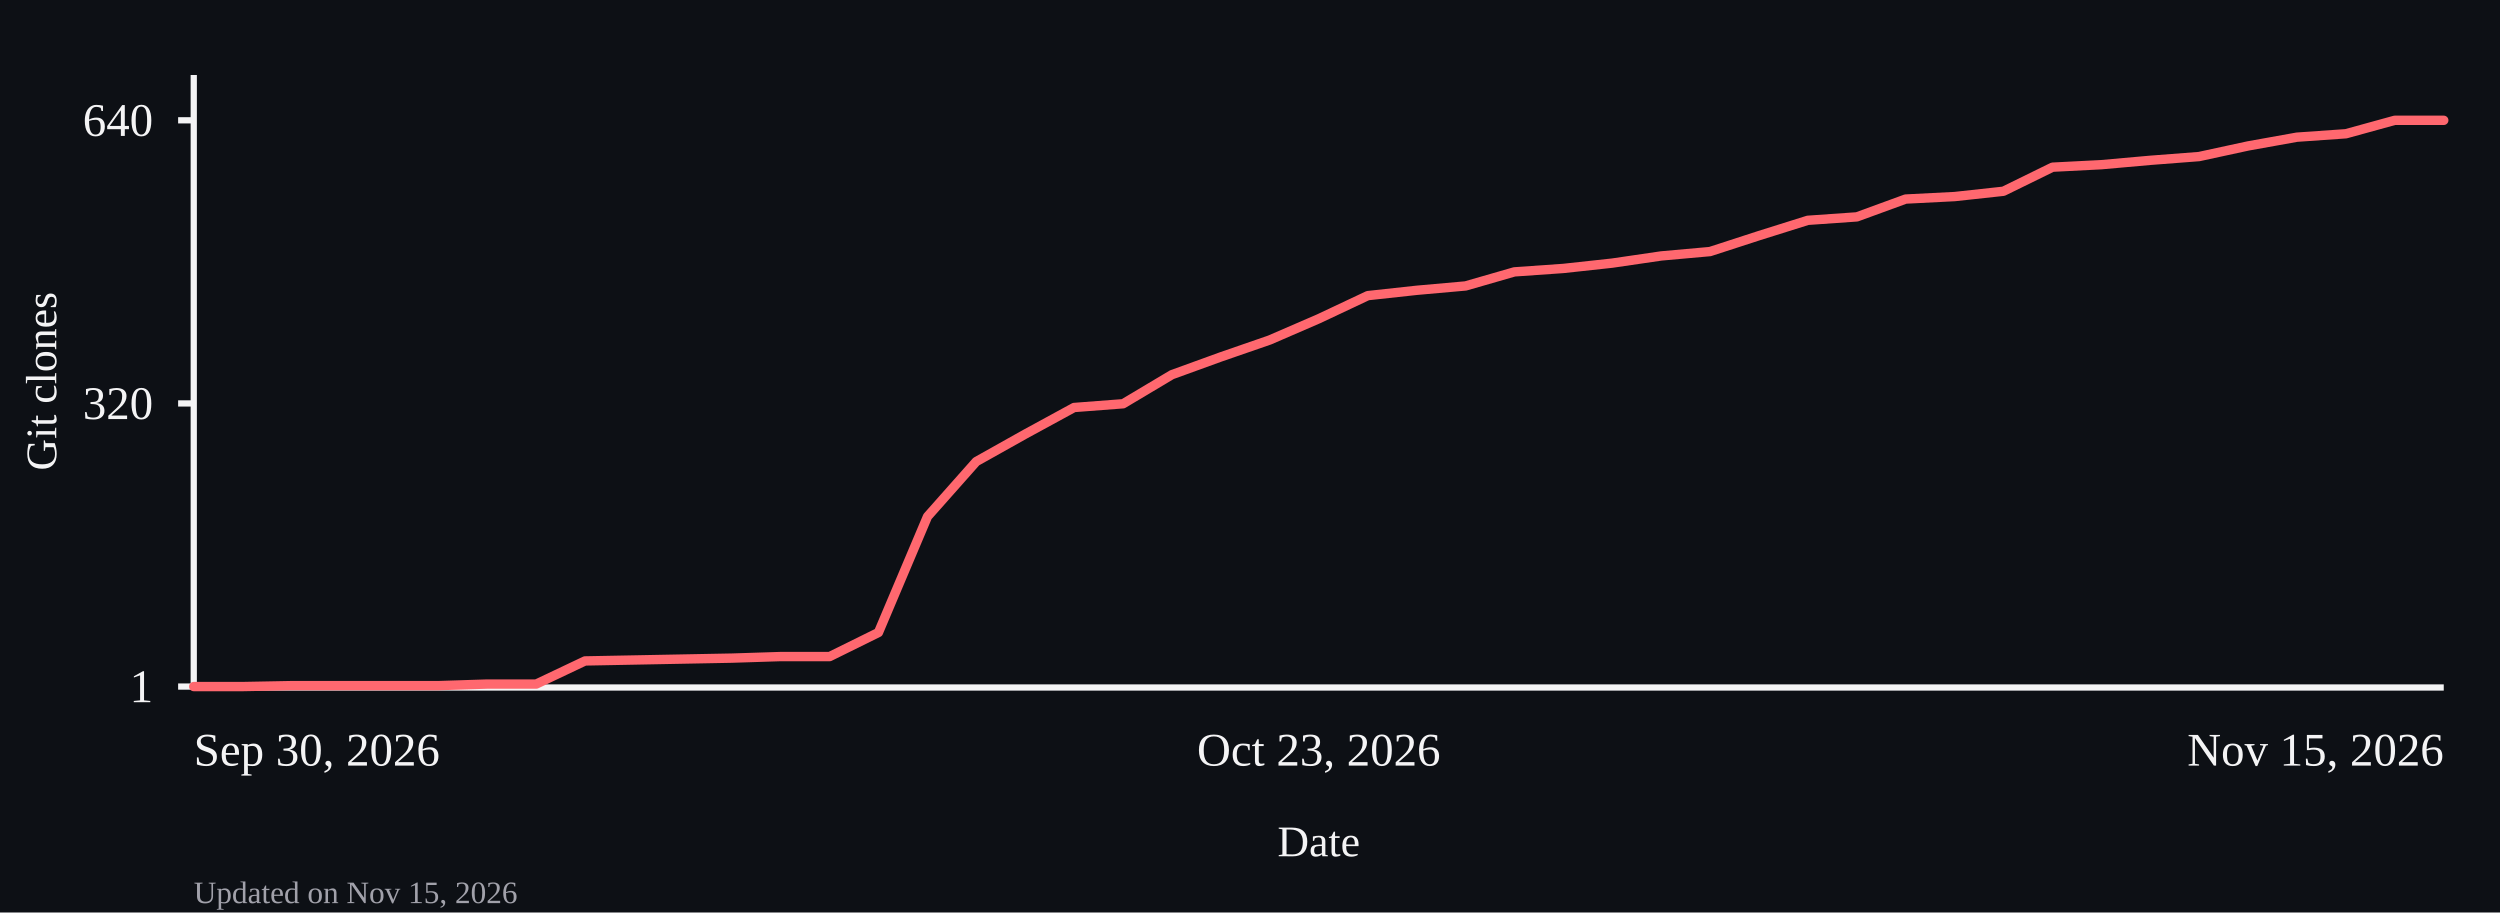
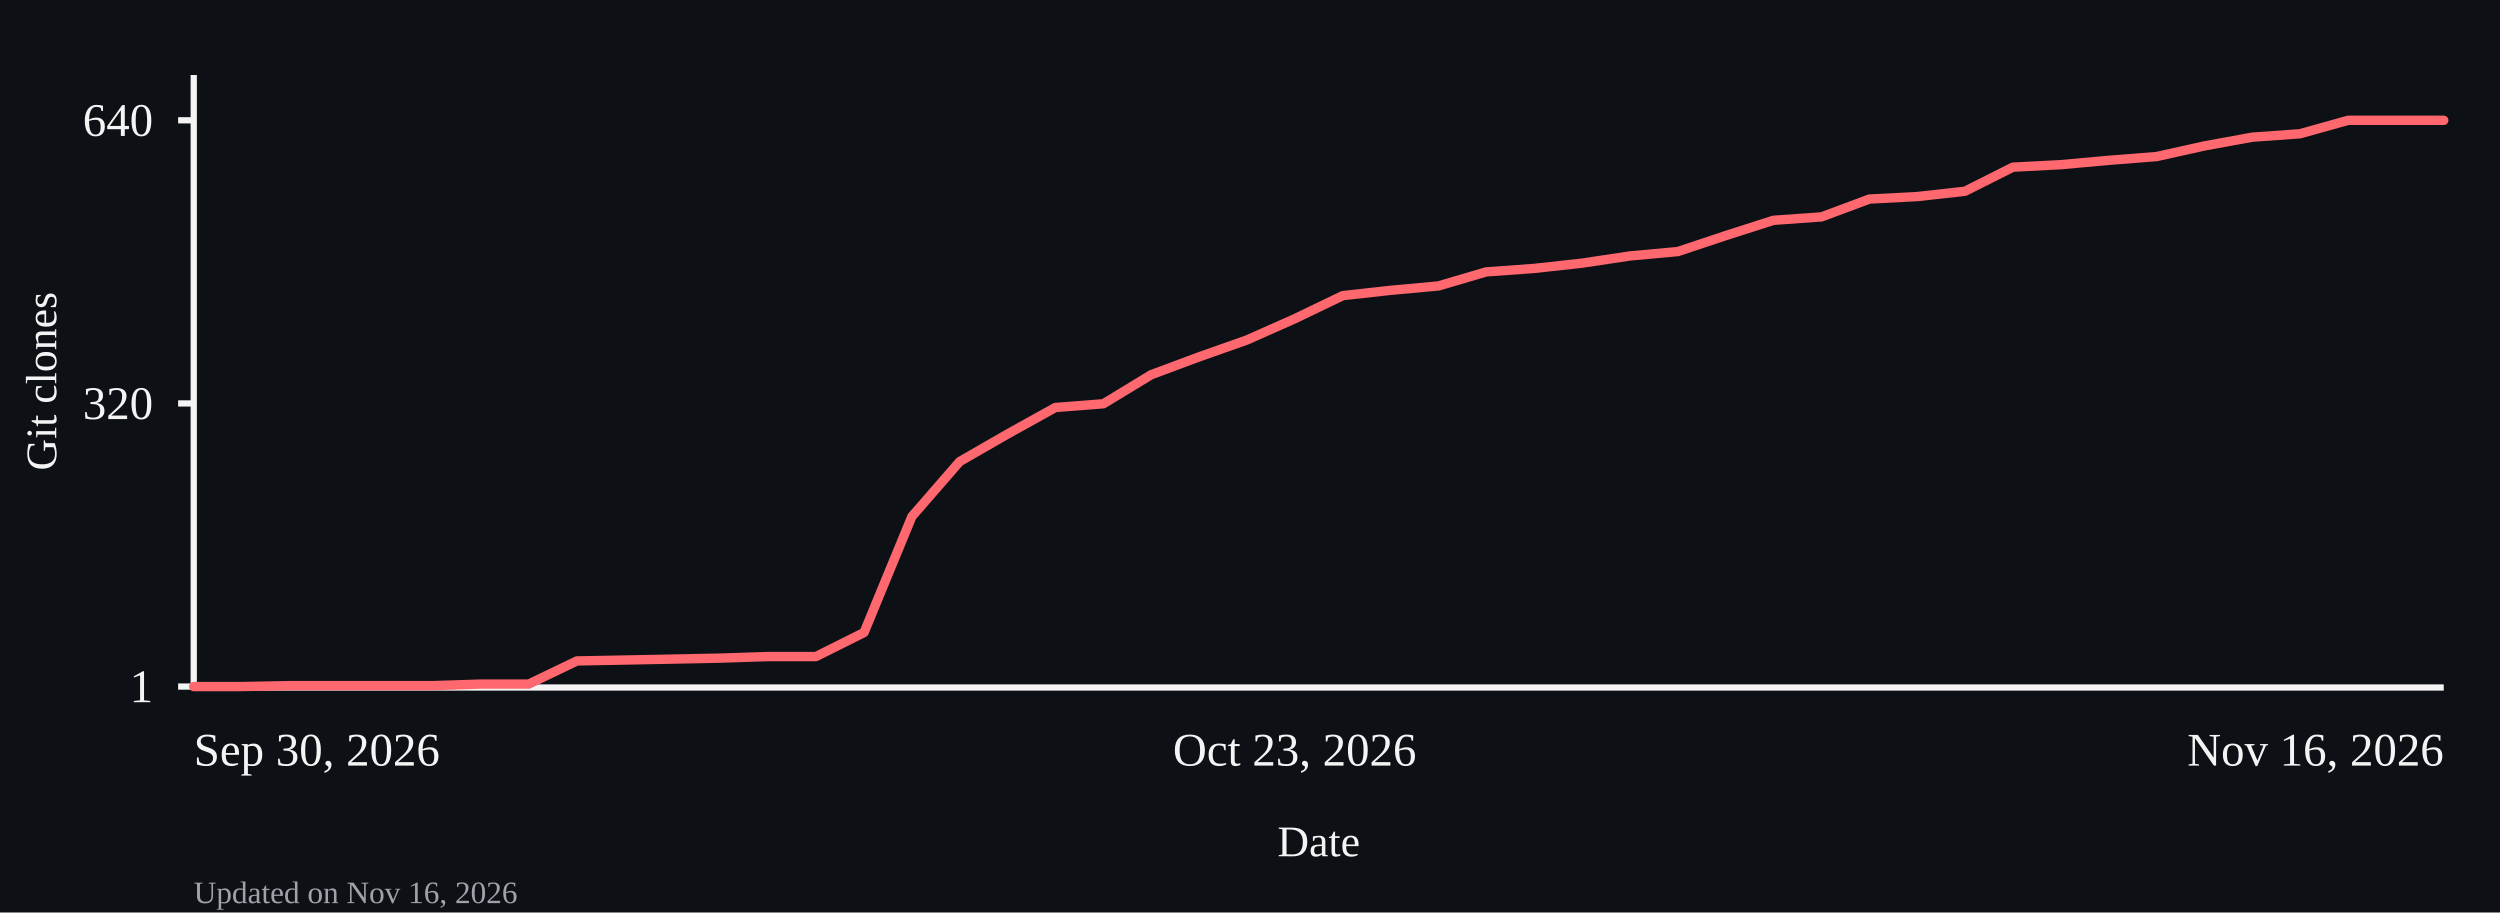
<svg xmlns="http://www.w3.org/2000/svg" width="800" height="292" viewBox="0 0 800 292" role="img" aria-labelledby="title desc">
  <rect width="800" height="292" fill="#0d1015" />
  <line x1="57" y1="38.5" x2="62" y2="38.5" stroke="#f4f4f5" stroke-width="2" />
  <text x="49" y="43.5" text-anchor="end" fill="#f4f4f5" font-size="15">640</text>
  <line x1="57" y1="129.1" x2="62" y2="129.1" stroke="#f4f4f5" stroke-width="2" />
  <text x="49" y="134.1" text-anchor="end" fill="#f4f4f5" font-size="15">320</text>
  <line x1="57" y1="219.7" x2="62" y2="219.7" stroke="#f4f4f5" stroke-width="2" />
  <text x="49" y="224.7" text-anchor="end" fill="#f4f4f5" font-size="15">1</text>
  <line x1="62" y1="24" x2="62" y2="220" stroke="#f4f4f5" stroke-width="2" />
  <line x1="62" y1="220" x2="782" y2="220" stroke="#f4f4f5" stroke-width="2" />
-   <path d="M62.0 219.7 L77.7 219.7 L93.3 219.4 L109.0 219.4 L124.6 219.4 L140.3 219.4 L155.9 218.9 L171.6 218.9 L187.2 211.5 L202.9 211.2 L218.5 210.9 L234.2 210.6 L249.8 210.1 L265.5 210.1 L281.1 202.4 L296.8 165.3 L312.4 147.7 L328.1 138.9 L343.7 130.4 L359.4 129.2 L375.0 119.9 L390.7 114.2 L406.3 108.8 L422.0 102.0 L437.7 94.6 L453.3 92.9 L469.0 91.5 L484.6 87.0 L500.3 85.9 L515.9 84.2 L531.6 81.9 L547.2 80.5 L562.9 75.4 L578.5 70.5 L594.2 69.4 L609.8 63.7 L625.5 62.9 L641.1 61.2 L656.8 53.5 L672.4 52.7 L688.1 51.3 L703.7 50.1 L719.4 46.7 L735.0 43.9 L750.7 42.8 L766.3 38.5 L782.0 38.5" fill="none" stroke="#ff686f" stroke-width="3" stroke-linecap="round" stroke-linejoin="round" />
+   <path d="M62.0 219.7 L77.3 219.7 L92.6 219.4 L108.0 219.4 L123.3 219.4 L138.6 219.4 L153.9 218.9 L169.2 218.9 L184.6 211.5 L199.9 211.2 L215.2 210.9 L230.5 210.6 L245.8 210.1 L261.1 210.1 L276.5 202.4 L291.8 165.3 L307.1 147.7 L322.4 138.9 L337.7 130.4 L353.1 129.2 L368.4 119.9 L383.7 114.2 L399.0 108.8 L414.3 102.0 L429.7 94.6 L445.0 92.9 L460.3 91.5 L475.6 87.0 L490.9 85.9 L506.3 84.2 L521.6 81.9 L536.9 80.5 L552.2 75.4 L567.5 70.5 L582.9 69.4 L598.2 63.7 L613.5 62.9 L628.8 61.2 L644.1 53.5 L659.4 52.7 L674.8 51.3 L690.1 50.1 L705.4 46.7 L720.7 43.9 L736.0 42.8 L751.4 38.5 L766.7 38.5 L782.0 38.5" fill="none" stroke="#ff686f" stroke-width="3" stroke-linecap="round" stroke-linejoin="round" />
  <text x="62.0" y="245" text-anchor="start" fill="#f4f4f5" font-size="15">Sep 30, 2026</text>
-   <text x="422.0" y="245" text-anchor="middle" fill="#f4f4f5" font-size="15">Oct 23, 2026</text>
-   <text x="782.0" y="245" text-anchor="end" fill="#f4f4f5" font-size="15">Nov 15, 2026</text>
+   <text x="414.3" y="245" text-anchor="middle" fill="#f4f4f5" font-size="15">Oct 23, 2026</text>
+   <text x="782.0" y="245" text-anchor="end" fill="#f4f4f5" font-size="15">Nov 16, 2026</text>
  <text x="422.0" y="274" text-anchor="middle" fill="#f4f4f5" font-size="14">Date</text>
  <text x="18" y="122.0" transform="rotate(-90 18 122.0)" text-anchor="middle" fill="#f4f4f5" font-size="14">Git clones</text>
-   <text x="62" y="289" fill="#a1a1aa" font-size="10">Updated on Nov 15, 2026</text>
+   <text x="62" y="289" fill="#a1a1aa" font-size="10">Updated on Nov 16, 2026</text>
</svg>
